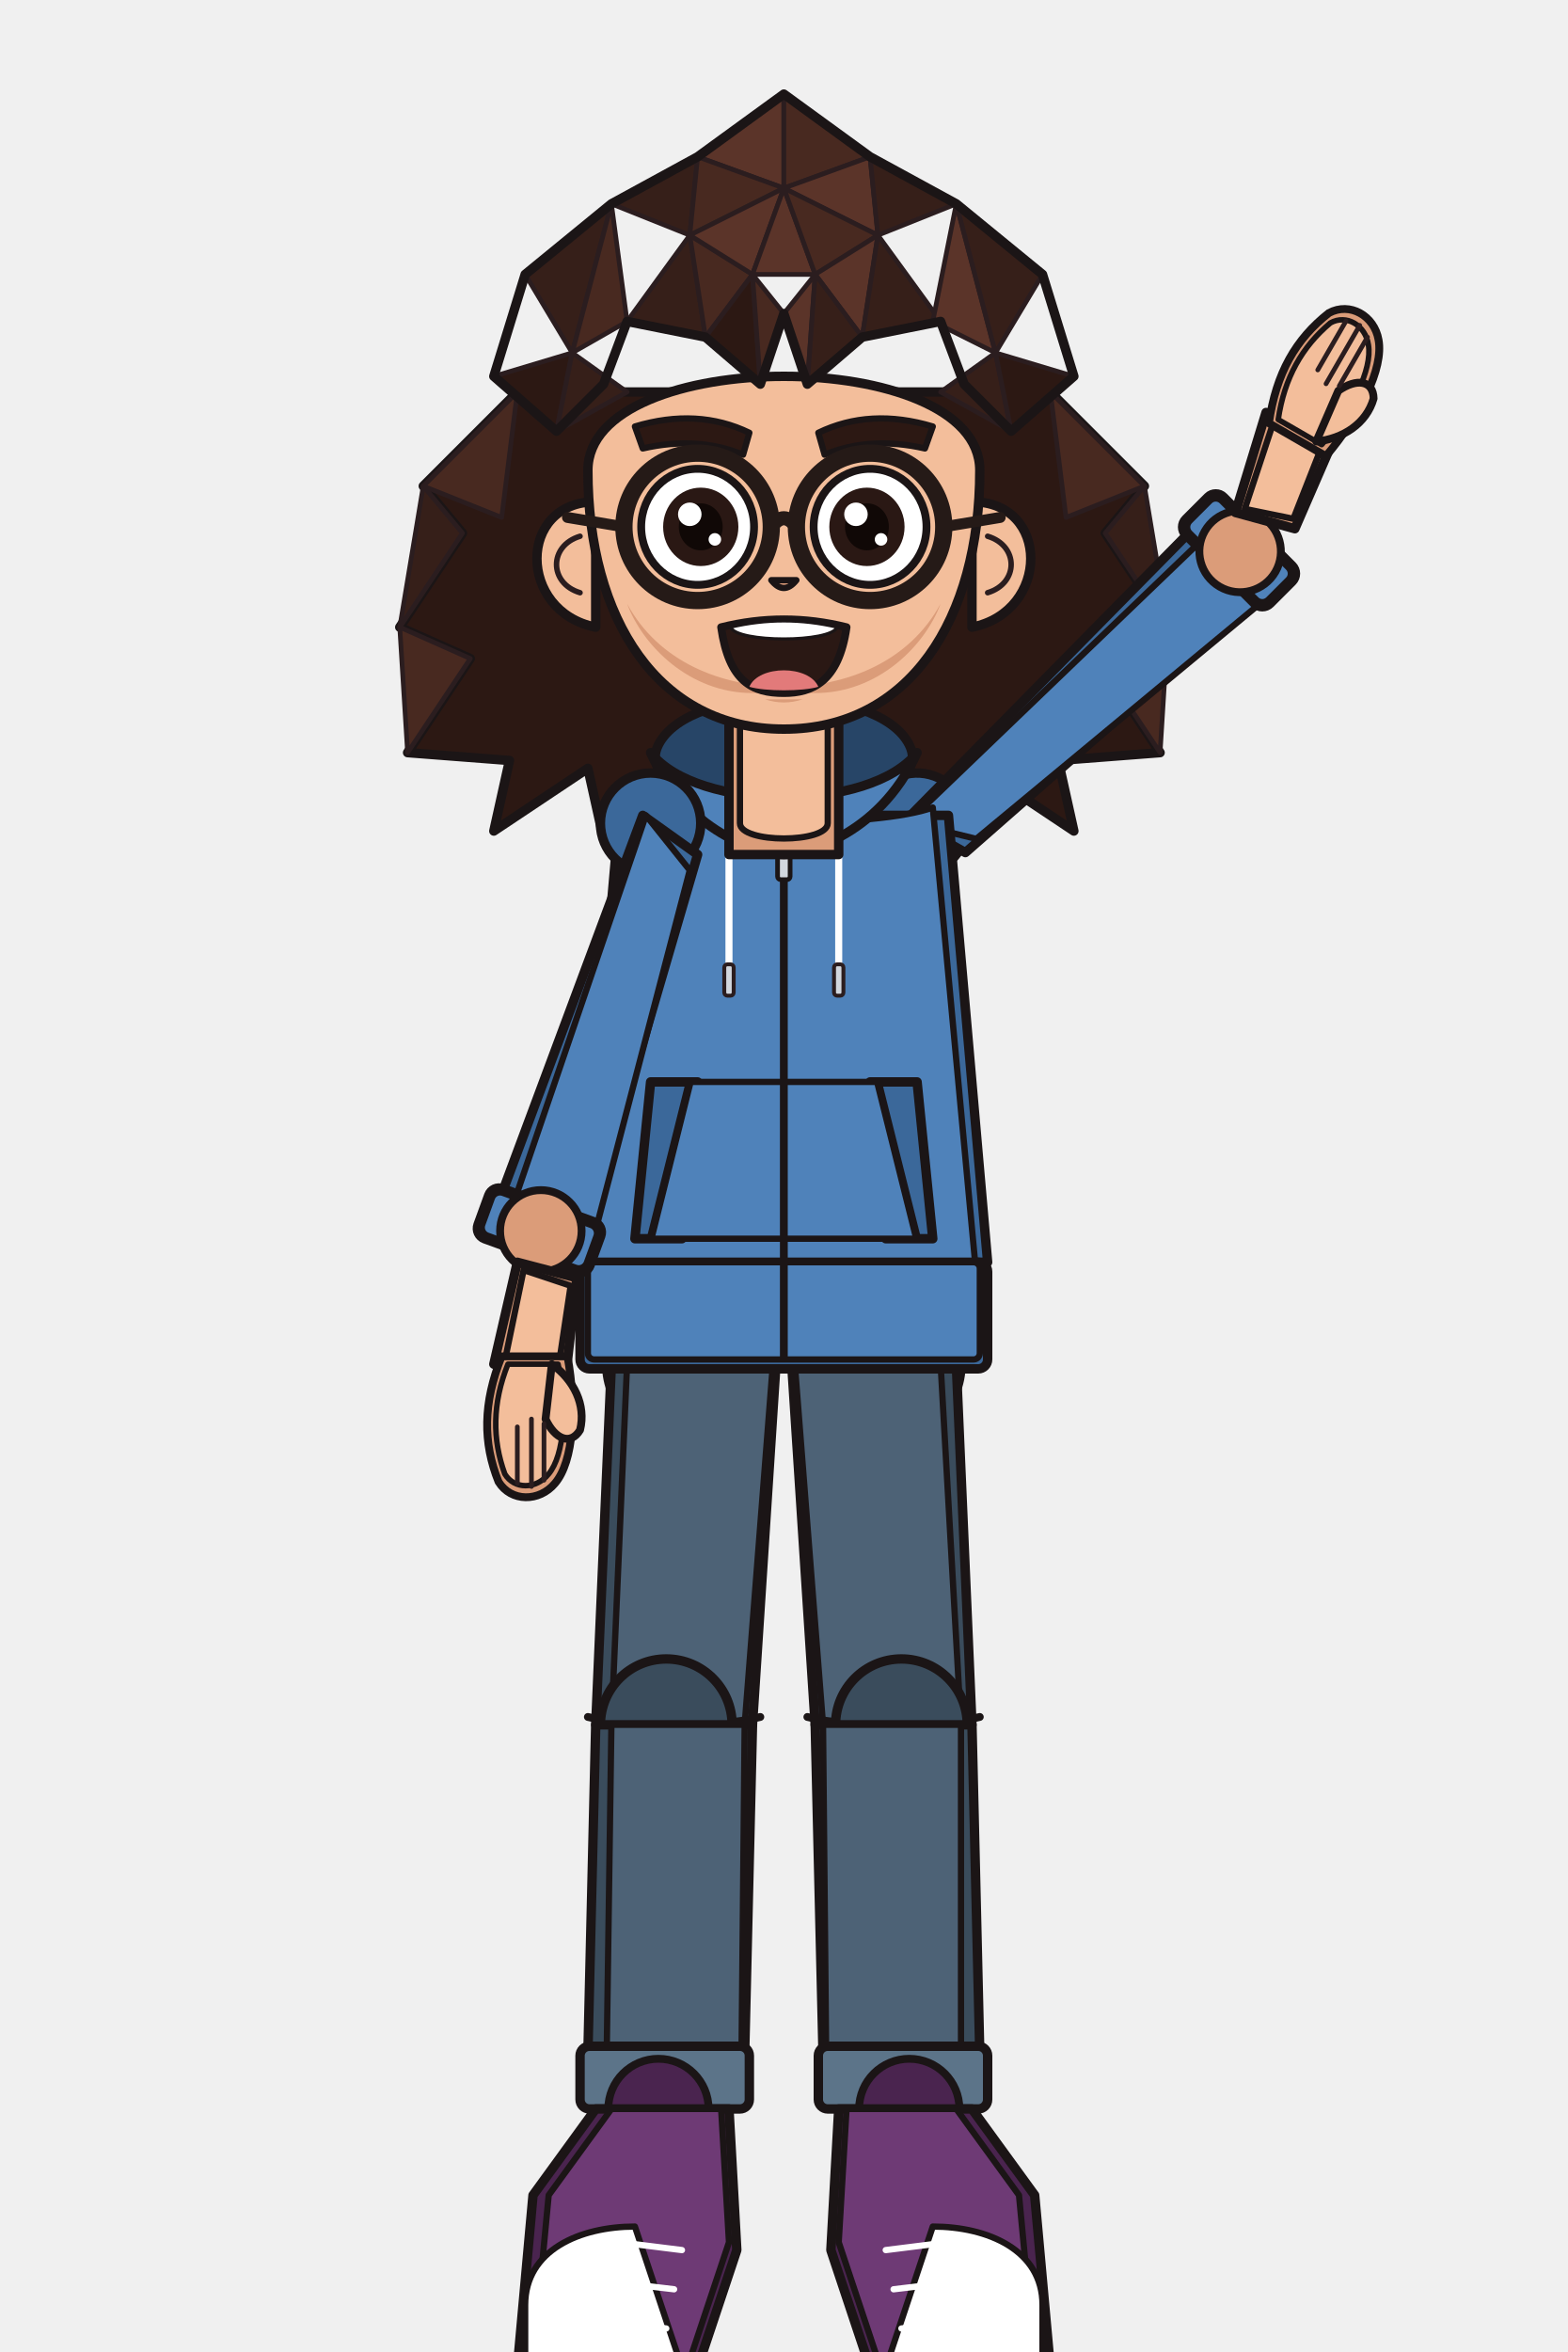
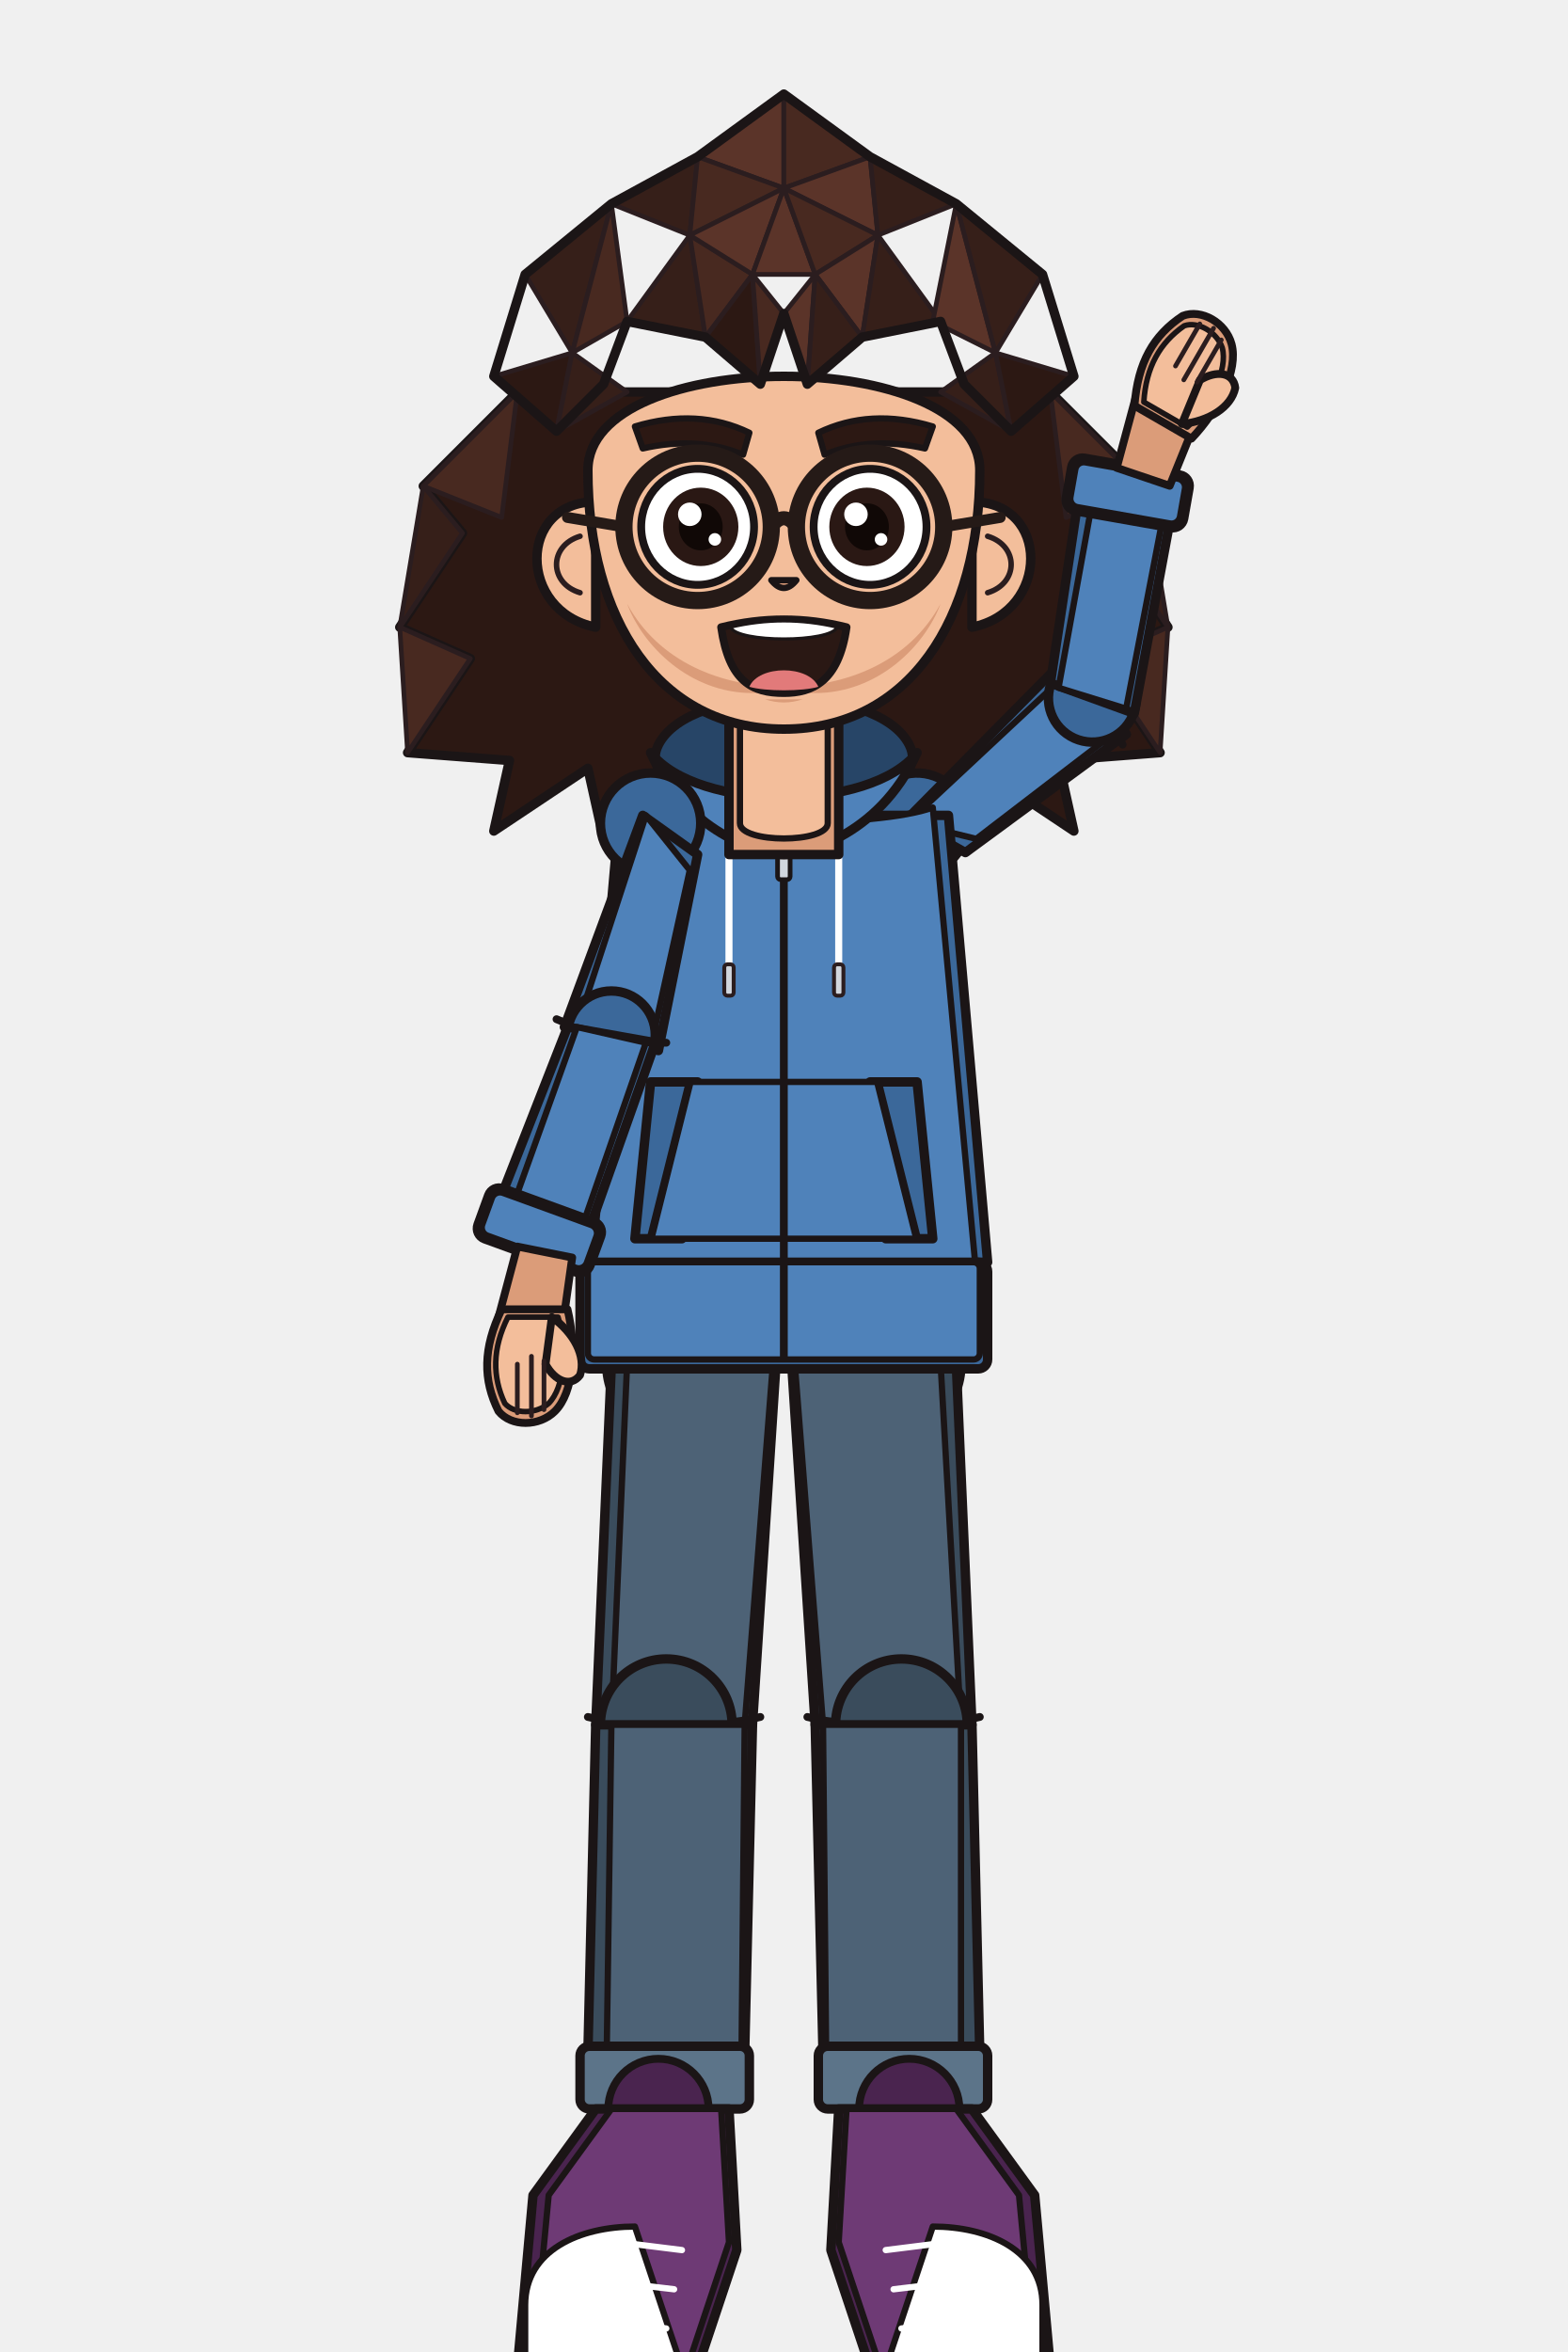
<svg xmlns="http://www.w3.org/2000/svg" viewBox="0 0 1000 1500" width="1000" height="1500">
  <rect width="1000" height="1500" fill="none" />
  <g id="character_root">
    <g id="fk_head_back" transform="rotate(0.0, 500, 500)">
      <g id="layer_head_back">
        <path fill="#2c1813" stroke="#1b1516" stroke-width="6" stroke-linecap="round" stroke-linejoin="round" d="M330 250 L270 310 L295 340 L255 400 L300 420 L260 480 L325 485 L315 530 L375 490 L385 535 L440 480 L500 505 L560 480 L615 535 L625 490 L685 530 L675 485 L740 480 L700 420 L745 400 L705 340 L730 310 L670 250 Z" />
        <polygon points="330,250 270,310 320,330" fill="#482920" stroke="#2b1d1f" stroke-width="3" stroke-linejoin="round" />
        <polygon points="270,310 295,340 255,400" fill="#361f19" stroke="#2b1d1f" stroke-width="3" stroke-linejoin="round" />
        <polygon points="255,400 300,420 260,480" fill="#482920" stroke="#2b1d1f" stroke-width="3" stroke-linejoin="round" />
        <polygon points="670,250 730,310 680,330" fill="#482920" stroke="#2b1d1f" stroke-width="3" stroke-linejoin="round" />
        <polygon points="730,310 705,340 745,400" fill="#361f19" stroke="#2b1d1f" stroke-width="3" stroke-linejoin="round" />
        <polygon points="745,400 700,420 740,480" fill="#482920" stroke="#2b1d1f" stroke-width="3" stroke-linejoin="round" />
      </g>
    </g>
    <g id="fk_leg_r" transform="rotate(0.0, 565, 870)">
      <g id="layer_leg_upper_right">
        <circle cx="565" cy="870" r="48" fill="#3a4c5c" stroke="#1b1516" stroke-width="6" />
        <path fill="#3a4c5c" stroke="#1b1516" stroke-width="6" stroke-linecap="round" stroke-linejoin="round" d="M505 870 L520 1100 L620 1100 L610 870 Z" />
        <path fill="#4d6276" stroke="#1b1516" stroke-width="4" stroke-linecap="round" stroke-linejoin="round" d="M507 870 L525 1100 L613 1100 L600 870 Z" />
        <path fill="#3a4c5c" stroke="#1b1516" stroke-width="5" stroke-linecap="round" d="M515 1095 Q570 1108 625 1095" />
      </g>
      <g id="fk_leg_lower_r" transform="rotate(0.0, 575, 1100)">
        <g id="layer_leg_lower_right">
          <circle cx="575" cy="1100" r="42" fill="#3a4c5c" stroke="#1b1516" stroke-width="6" />
          <path fill="#3a4c5c" stroke="#1b1516" stroke-width="6" stroke-linecap="round" stroke-linejoin="round" d="M520 1100 L525 1310 L625 1310 L620 1100 Z" />
          <path fill="#4d6276" stroke="#1b1516" stroke-width="4" stroke-linecap="round" stroke-linejoin="round" d="M525 1100 L527 1310 L613 1310 L613 1100 Z" />
          <rect x="522" y="1305" width="108" height="40" rx="6" fill="#5c7489" stroke="#1b1516" stroke-width="6" />
        </g>
        <g id="fk_shoe_r" transform="rotate(0.0, 580, 1345)">
          <g id="layer_shoe_right">
            <circle cx="580" cy="1345" r="32" fill="#4a244f" stroke="#1b1516" stroke-width="5" />
            <path fill="#4a244f" stroke="#1b1516" stroke-width="6" stroke-linecap="round" stroke-linejoin="round" d="M660 1400 L620 1345 L535 1345 L530 1435 L555 1510 L670 1510 Z" />
            <path fill="#6e3a75" stroke="#1b1516" stroke-width="4" stroke-linecap="round" stroke-linejoin="round" d="M650 1400 L610 1345 L540 1345 L535 1430 L560 1505 L660 1505 Z" />
            <path fill="#ffffff" stroke="#1b1516" stroke-width="4" stroke-linecap="round" stroke-linejoin="round" d="M665 1510 L665 1470 C665 1435 630 1420 595 1420 L565 1510 Z" />
            <line x1="605" y1="1430" x2="565" y2="1435" stroke="#ffffff" stroke-width="4" stroke-linecap="round" />
            <line x1="612" y1="1455" x2="570" y2="1460" stroke="#ffffff" stroke-width="4" stroke-linecap="round" />
            <line x1="622" y1="1480" x2="575" y2="1485" stroke="#ffffff" stroke-width="4" stroke-linecap="round" />
            <path fill="#eef1f5" stroke="#1b1516" stroke-width="6" stroke-linecap="round" stroke-linejoin="round" d="M675 1505 L550 1505 C540 1505 535 1520 540 1540 L675 1540 C685 1540 685 1505 675 1505 Z" />
          </g>
        </g>
      </g>
    </g>
    <g id="fk_leg_l" transform="rotate(0.0, 435, 870)">
      <g id="layer_leg_upper_left">
        <circle cx="435" cy="870" r="48" fill="#3a4c5c" stroke="#1b1516" stroke-width="6" />
        <path fill="#3a4c5c" stroke="#1b1516" stroke-width="6" stroke-linecap="round" stroke-linejoin="round" d="M390 870 L380 1100 L480 1100 L495 870 Z" />
        <path fill="#4d6276" stroke="#1b1516" stroke-width="4" stroke-linecap="round" stroke-linejoin="round" d="M400 870 L390 1100 L475 1100 L493 870 Z" />
        <path fill="#3a4c5c" stroke="#1b1516" stroke-width="5" stroke-linecap="round" d="M375 1095 Q430 1108 485 1095" />
      </g>
      <g id="fk_leg_lower_l" transform="rotate(0.0, 425, 1100)">
        <g id="layer_leg_lower_left">
          <circle cx="425" cy="1100" r="42" fill="#3a4c5c" stroke="#1b1516" stroke-width="6" />
          <path fill="#3a4c5c" stroke="#1b1516" stroke-width="6" stroke-linecap="round" stroke-linejoin="round" d="M380 1100 L375 1310 L475 1310 L480 1100 Z" />
          <path fill="#4d6276" stroke="#1b1516" stroke-width="4" stroke-linecap="round" stroke-linejoin="round" d="M390 1100 L387 1310 L473 1310 L475 1100 Z" />
          <rect x="370" y="1305" width="108" height="40" rx="6" fill="#5c7489" stroke="#1b1516" stroke-width="6" />
        </g>
        <g id="fk_shoe_l" transform="rotate(0.0, 420, 1345)">
          <g id="layer_shoe_left">
            <circle cx="420" cy="1345" r="32" fill="#4a244f" stroke="#1b1516" stroke-width="5" />
            <path fill="#4a244f" stroke="#1b1516" stroke-width="6" stroke-linecap="round" stroke-linejoin="round" d="M340 1400 L380 1345 L465 1345 L470 1435 L445 1510 L330 1510 Z" />
            <path fill="#6e3a75" stroke="#1b1516" stroke-width="4" stroke-linecap="round" stroke-linejoin="round" d="M350 1400 L390 1345 L460 1345 L465 1430 L440 1505 L340 1505 Z" />
            <path fill="#ffffff" stroke="#1b1516" stroke-width="4" stroke-linecap="round" stroke-linejoin="round" d="M335 1510 L335 1470 C335 1435 370 1420 405 1420 L435 1510 Z" />
            <line x1="395" y1="1430" x2="435" y2="1435" stroke="#ffffff" stroke-width="4" stroke-linecap="round" />
            <line x1="388" y1="1455" x2="430" y2="1460" stroke="#ffffff" stroke-width="4" stroke-linecap="round" />
            <line x1="378" y1="1480" x2="425" y2="1485" stroke="#ffffff" stroke-width="4" stroke-linecap="round" />
            <path fill="#eef1f5" stroke="#1b1516" stroke-width="6" stroke-linecap="round" stroke-linejoin="round" d="M325 1505 L450 1505 C460 1505 465 1520 460 1540 L325 1540 C315 1540 315 1505 325 1505 Z" />
          </g>
        </g>
      </g>
    </g>
    <g id="fk_arm_r" transform="rotate(-115.0, 585, 525)">
      <g id="layer_arm_upper_right">
        <circle cx="585" cy="525" r="32" fill="#3b689a" stroke="#1b1516" stroke-width="6" />
-         <path fill="#3b689a" stroke="#1b1516" stroke-width="6" stroke-linecap="round" stroke-linejoin="round" d="M590 520 L685 775 L628 795 L555 545 Z" />
-         <path fill="#4f82ba" stroke="#1b1516" stroke-width="4" stroke-linecap="round" stroke-linejoin="round" d="M588 520 L675 775 L622 792 L560 555 Z" />
-         <g transform="rotate(-20, 655, 785)">
-           <rect x="618" y="768" width="76" height="34" rx="7" fill="#3b689a" stroke="#1b1516" stroke-width="6" />
-           <rect x="621" y="771" width="70" height="28" rx="5" fill="#4f82ba" stroke="#1b1516" stroke-width="3" />
-         </g>
-       </g>
-       <g id="fk_arm_lower_r" transform="rotate(-35.0, 655, 785)">
+         <path fill="#3b689a" stroke="#1b1516" stroke-width="6" stroke-linecap="round" stroke-linejoin="round" d="M590 520 L640 655 L580 670 L555 545 Z" />
+         <path fill="#4f82ba" stroke="#1b1516" stroke-width="4" stroke-linecap="round" stroke-linejoin="round" d="M588 520 L632 655 L585 668 L560 555 Z" />
+         <path fill="#3b689a" stroke="#1b1516" stroke-width="5" stroke-linecap="round" d="M645 650 Q610 665 575 665" />
+       </g>
+       <g id="fk_arm_lower_r" transform="rotate(-35.0, 610, 660)">
        <g id="layer_arm_lower_right">
-           <circle cx="655" cy="785" r="26" fill="#db9c79" stroke="#1b1516" stroke-width="5" />
-           <path fill="#db9c79" stroke="#1b1516" stroke-width="6" stroke-linecap="round" stroke-linejoin="round" d="M670 805 L685 870 L640 885 L632 815 Z" />
-           <path fill="#f3be9b" stroke="#1b1516" stroke-width="4" stroke-linecap="round" stroke-linejoin="round" d="M666 810 L678 868 L645 880 L636 820 Z" />
+           <circle cx="610" cy="660" r="28" fill="#3b689a" stroke="#1b1516" stroke-width="6" />
+           <path fill="#3b689a" stroke="#1b1516" stroke-width="6" stroke-linecap="round" stroke-linejoin="round" d="M638 655 L685 775 L628 795 L582 665 Z" />
+           <path fill="#4f82ba" stroke="#1b1516" stroke-width="4" stroke-linecap="round" stroke-linejoin="round" d="M632 655 L675 775 L632 792 L588 665 Z" />
+           <g transform="rotate(-20, 655, 785)">
+             <rect x="618" y="768" width="76" height="34" rx="7" fill="#3b689a" stroke="#1b1516" stroke-width="6" />
+             <rect x="621" y="771" width="70" height="28" rx="5" fill="#4f82ba" stroke="#1b1516" stroke-width="3" />
+           </g>
          <g id="boy_hand_r">
-             <path fill="#db9c79" stroke="#1b1516" stroke-width="5" stroke-linecap="round" stroke-linejoin="round" d="M680 865 C692 895 692 920 682 945 C674 958 656 958 646 946 C634 932 632 898 638 865 Z" />
-             <path fill="#f3be9b" stroke="#1b1516" stroke-width="3.5" stroke-linecap="round" stroke-linejoin="round" d="M676 870 C686 895 686 918 678 940 C672 950 658 950 650 940 C640 928 638 898 644 870 Z" />
-             <path fill="#f3be9b" stroke="#1b1516" stroke-width="5" stroke-linecap="round" stroke-linejoin="round" d="M648 870 C634 880 626 896 630 912 C636 922 646 918 652 905 Z" />
-             <line x1="670" y1="946" x2="670" y2="910" stroke="#2b1d1f" stroke-width="3" stroke-linecap="round" />
-             <line x1="661" y1="948" x2="661" y2="905" stroke="#2b1d1f" stroke-width="3" stroke-linecap="round" />
-             <line x1="653" y1="944" x2="653" y2="908" stroke="#2b1d1f" stroke-width="3" stroke-linecap="round" />
+             <path fill="#db9c79" stroke="#1b1516" stroke-width="5" stroke-linecap="round" stroke-linejoin="round" d="M670 795 L682 840 L642 852 L635 802 Z" />
+             <path fill="#db9c79" stroke="#1b1516" stroke-width="5" stroke-linecap="round" stroke-linejoin="round" d="M680 835 C692 860 692 880 682 900 C674 910 656 910 646 900 C634 888 632 860 638 835 Z" />
+             <path fill="#f3be9b" stroke="#1b1516" stroke-width="3.5" stroke-linecap="round" stroke-linejoin="round" d="M676 840 C686 860 686 878 678 895 C672 902 658 902 650 895 C640 885 638 860 644 840 Z" />
+             <path fill="#f3be9b" stroke="#1b1516" stroke-width="5" stroke-linecap="round" stroke-linejoin="round" d="M648 840 C634 850 626 865 630 877 C636 885 646 881 652 870 Z" />
+             <line x1="670" y1="901" x2="670" y2="870" stroke="#2b1d1f" stroke-width="3" stroke-linecap="round" />
+             <line x1="661" y1="903" x2="661" y2="865" stroke="#2b1d1f" stroke-width="3" stroke-linecap="round" />
+             <line x1="653" y1="899" x2="653" y2="868" stroke="#2b1d1f" stroke-width="3" stroke-linecap="round" />
          </g>
        </g>
      </g>
    </g>
    <g id="layer_torso">
      <path fill="#274567" stroke="#1b1516" stroke-width="6" stroke-linecap="round" stroke-linejoin="round" d="M420 475 C440 435 560 435 580 475 C605 525 395 525 420 475 Z" />
      <path fill="#3b689a" stroke="#1b1516" stroke-width="6" stroke-linecap="round" stroke-linejoin="round" d="M395 520 L370 805 L630 805 L605 520 Z" />
      <path fill="#4f82ba" stroke="#1b1516" stroke-width="4" stroke-linecap="round" stroke-linejoin="round" d="M405 515 C440 528 560 528 595 515 L622 805 L378 805 Z" />
      <rect x="370" y="805" width="260" height="68" rx="6" fill="#3b689a" stroke="#1b1516" stroke-width="6" />
      <rect x="375" y="805" width="250" height="62" rx="4" fill="#4f82ba" stroke="#1b1516" stroke-width="4" />
      <path fill="#3b689a" stroke="#1b1516" stroke-width="6" stroke-linecap="round" stroke-linejoin="round" d="M415 690 L445 690 L435 790 L405 790 Z" />
      <path fill="#3b689a" stroke="#1b1516" stroke-width="6" stroke-linecap="round" stroke-linejoin="round" d="M585 690 L555 690 L565 790 L595 790 Z" />
      <path fill="#4f82ba" stroke="#1b1516" stroke-width="4" stroke-linecap="round" stroke-linejoin="round" d="M440 690 L560 690 L585 790 L415 790 Z" />
      <line x1="415" y1="790" x2="440" y2="690" stroke="#1b1516" stroke-width="5" stroke-linecap="round" />
      <line x1="585" y1="790" x2="560" y2="690" stroke="#1b1516" stroke-width="5" stroke-linecap="round" />
      <line x1="500" y1="535" x2="500" y2="865" stroke="#1b1516" stroke-width="5" stroke-linecap="round" />
      <rect x="496" y="545" width="8" height="16" rx="2" fill="#d2d7de" stroke="#1b1516" stroke-width="3" />
      <path fill="#4f82ba" stroke="#1b1516" stroke-width="6" stroke-linecap="round" stroke-linejoin="round" d="M415 480 C440 535 490 545 500 545 C510 545 560 535 585 480 C555 518 445 518 415 480 Z" />
      <path fill="none" stroke="#ffffff" stroke-width="4.5" stroke-linecap="round" d="M465 535 L465 615" />
      <rect x="462" y="615" width="6" height="20" rx="2" fill="#d2d7de" stroke="#2b1d1f" stroke-width="2.5" />
      <path fill="none" stroke="#ffffff" stroke-width="4.5" stroke-linecap="round" d="M535 535 L535 615" />
      <rect x="532" y="615" width="6" height="20" rx="2" fill="#d2d7de" stroke="#2b1d1f" stroke-width="2.5" />
    </g>
    <g id="fk_head_base" transform="rotate(0.0, 500, 500)">
      <g id="layer_head_base">
        <path fill="#db9c79" stroke="#1b1516" stroke-width="6" stroke-linecap="round" stroke-linejoin="round" d="M465 440 L465 545 L535 545 L535 440 Z" />
        <path fill="#f3be9b" stroke="#1b1516" stroke-width="4" stroke-linecap="round" stroke-linejoin="round" d="M472 440 L472 525 C472 538 528 538 528 525 L528 440 Z" />
        <path fill="#f3be9b" stroke="#1b1516" stroke-width="6" stroke-linecap="round" stroke-linejoin="round" d="M380 320 C330 320 330 390 380 400 Z" />
        <path fill="none" stroke="#2b1d1f" stroke-width="3.5" stroke-linecap="round" d="M370 342 C350 348 350 372 370 378" />
        <path fill="#f3be9b" stroke="#1b1516" stroke-width="6" stroke-linecap="round" stroke-linejoin="round" d="M620 320 C670 320 670 390 620 400 Z" />
        <path fill="none" stroke="#2b1d1f" stroke-width="3.5" stroke-linecap="round" d="M630 342 C650 348 650 372 630 378" />
        <path fill="#f3be9b" stroke="#1b1516" stroke-width="6" stroke-linecap="round" stroke-linejoin="round" d="M375 300 C375 220 625 220 625 300 C625 395 580 465 500 465 C420 465 375 395 375 300 Z" />
        <path fill="#db9c79" d="M480 442 C440 442 410 412 400 385 C420 422 460 438 500 438 C540 438 580 422 600 385 C590 412 560 442 520 442 Z" />
        <path fill="#2c1813" stroke="#1b1516" stroke-width="4" stroke-linecap="round" stroke-linejoin="round" d="M405 272 Q445 260 478 276 L474 290 Q445 278 410 286 Z" />
        <path fill="#2c1813" stroke="#1b1516" stroke-width="4" stroke-linecap="round" stroke-linejoin="round" d="M595 272 Q555 260 522 276 L526 290 Q555 278 590 286 Z" />
        <path fill="#db9c79" stroke="#1b1516" stroke-width="4" stroke-linecap="round" stroke-linejoin="round" d="M492 370 Q500 380 508 370 Z" />
        <circle cx="445" cy="336" r="47" fill="none" stroke="#251a17" stroke-width="11" />
        <circle cx="555" cy="336" r="47" fill="none" stroke="#251a17" stroke-width="11" />
        <path fill="none" stroke="#251a17" stroke-width="9" stroke-linecap="round" d="M492 336 Q500 325 508 336" />
        <line x1="398" y1="336" x2="362" y2="330" stroke="#251a17" stroke-width="7" stroke-linecap="round" />
        <line x1="602" y1="336" x2="638" y2="330" stroke="#251a17" stroke-width="7" stroke-linecap="round" />
        <polygon points="500,60 445,100 500,120" fill="#5b3429" stroke="#2b1d1f" stroke-width="3" stroke-linejoin="round" />
        <polygon points="500,60 500,120 555,100" fill="#482920" stroke="#2b1d1f" stroke-width="3" stroke-linejoin="round" />
        <polygon points="445,100 390,130 440,150" fill="#361f19" stroke="#2b1d1f" stroke-width="3" stroke-linejoin="round" />
        <polygon points="445,100 440,150 500,120" fill="#482920" stroke="#2b1d1f" stroke-width="3" stroke-linejoin="round" />
        <polygon points="555,100 500,120 560,150" fill="#5b3429" stroke="#2b1d1f" stroke-width="3" stroke-linejoin="round" />
        <polygon points="555,100 610,130 560,150" fill="#361f19" stroke="#2b1d1f" stroke-width="3" stroke-linejoin="round" />
        <polygon points="440,150 400,205 450,215" fill="#361f19" stroke="#2b1d1f" stroke-width="3" stroke-linejoin="round" />
        <polygon points="440,150 450,215 480,175" fill="#482920" stroke="#2b1d1f" stroke-width="3" stroke-linejoin="round" />
        <polygon points="500,120 440,150 480,175" fill="#5b3429" stroke="#2b1d1f" stroke-width="3" stroke-linejoin="round" />
        <polygon points="500,120 480,175 520,175" fill="#5b3429" stroke="#2b1d1f" stroke-width="3" stroke-linejoin="round" />
        <polygon points="500,120 520,175 560,150" fill="#482920" stroke="#2b1d1f" stroke-width="3" stroke-linejoin="round" />
        <polygon points="560,150 520,175 550,215" fill="#5b3429" stroke="#2b1d1f" stroke-width="3" stroke-linejoin="round" />
        <polygon points="560,150 550,215 600,205" fill="#361f19" stroke="#2b1d1f" stroke-width="3" stroke-linejoin="round" />
        <polygon points="480,175 450,215 485,245" fill="#2c1813" stroke="#2b1d1f" stroke-width="3" stroke-linejoin="round" />
        <polygon points="480,175 485,245 500,200" fill="#482920" stroke="#2b1d1f" stroke-width="3" stroke-linejoin="round" />
        <polygon points="520,175 500,200 515,245" fill="#5b3429" stroke="#2b1d1f" stroke-width="3" stroke-linejoin="round" />
        <polygon points="520,175 515,245 550,215" fill="#361f19" stroke="#2b1d1f" stroke-width="3" stroke-linejoin="round" />
        <polygon points="390,130 335,175 365,225" fill="#361f19" stroke="#2b1d1f" stroke-width="3" stroke-linejoin="round" />
        <polygon points="390,130 365,225 400,205" fill="#482920" stroke="#2b1d1f" stroke-width="3" stroke-linejoin="round" />
        <polygon points="365,225 315,240 355,275" fill="#2c1813" stroke="#2b1d1f" stroke-width="3" stroke-linejoin="round" />
        <polygon points="365,225 355,275 400,250" fill="#361f19" stroke="#2b1d1f" stroke-width="3" stroke-linejoin="round" />
        <polygon points="610,130 595,205 635,225" fill="#5b3429" stroke="#2b1d1f" stroke-width="3" stroke-linejoin="round" />
        <polygon points="610,130 635,225 665,175" fill="#361f19" stroke="#2b1d1f" stroke-width="3" stroke-linejoin="round" />
        <polygon points="635,225 600,250 645,275" fill="#361f19" stroke="#2b1d1f" stroke-width="3" stroke-linejoin="round" />
        <polygon points="635,225 645,275 685,240" fill="#2c1813" stroke="#2b1d1f" stroke-width="3" stroke-linejoin="round" />
        <path fill="none" stroke="#1b1516" stroke-width="6" stroke-linecap="round" stroke-linejoin="round" d="M500 60 L445 100 L390 130 L335 175 L315 240 L355 275 L385 245 L400 205 L450 215 L485 245 L500 200 L515 245 L550 215 L600 205 L615 245 L645 275 L685 240 L665 175 L610 130 L555 100 Z" />
      </g>
      <g id="layer_eyes_open">
        <ellipse cx="445" cy="336" rx="36" ry="37" fill="#ffffff" stroke="#1b1516" stroke-width="5" />
        <ellipse cx="447" cy="336" rx="24" ry="25" fill="#2a1814" />
        <ellipse cx="447" cy="336" rx="14" ry="15" fill="#100806" />
        <circle cx="440" cy="328" r="7.5" fill="#ffffff" />
        <circle cx="456" cy="344" r="4" fill="#ffffff" />
        <ellipse cx="555" cy="336" rx="36" ry="37" fill="#ffffff" stroke="#1b1516" stroke-width="5" />
        <ellipse cx="553" cy="336" rx="24" ry="25" fill="#2a1814" />
        <ellipse cx="553" cy="336" rx="14" ry="15" fill="#100806" />
        <circle cx="546" cy="328" r="7.5" fill="#ffffff" />
        <circle cx="562" cy="344" r="4" fill="#ffffff" />
      </g>
      <g id="layer_mouth_open_smile">
        <path fill="#2a1814" stroke="#1b1516" stroke-width="5" stroke-linecap="round" stroke-linejoin="round" d="M460 400 Q500 390 540 400 C535 435 518 442 500 442 C480 442 465 435 460 400 Z" />
        <path fill="#ffffff" stroke="#1b1516" stroke-width="2" d="M466 400 Q500 392 534 400 C530 410 470 410 466 400 Z" />
        <path fill="#e27a7a" d="M478 438 C484 424 516 424 522 438 C512 441 488 441 478 438 Z" />
        <path fill="#db9c79" d="M488 446 Q500 450 512 446 Z" />
      </g>
    </g>
    <g id="fk_arm_l" transform="rotate(0.0, 415, 525)">
      <g id="layer_arm_upper_left">
        <circle cx="415" cy="525" r="32" fill="#3b689a" stroke="#1b1516" stroke-width="6" />
-         <path fill="#3b689a" stroke="#1b1516" stroke-width="6" stroke-linecap="round" stroke-linejoin="round" d="M410 520 L315 775 L372 795 L445 545 Z" />
-         <path fill="#4f82ba" stroke="#1b1516" stroke-width="4" stroke-linecap="round" stroke-linejoin="round" d="M412 520 L325 775 L378 792 L440 555 Z" />
-         <g transform="rotate(20, 345, 785)">
-           <rect x="306" y="768" width="76" height="34" rx="7" fill="#3b689a" stroke="#1b1516" stroke-width="6" />
-           <rect x="309" y="771" width="70" height="28" rx="5" fill="#4f82ba" stroke="#1b1516" stroke-width="3" />
-         </g>
-       </g>
-       <g id="fk_arm_lower_l" transform="rotate(0.0, 345, 785)">
+         <path fill="#3b689a" stroke="#1b1516" stroke-width="6" stroke-linecap="round" stroke-linejoin="round" d="M410 520 L360 655 L420 670 L445 545 Z" />
+         <path fill="#4f82ba" stroke="#1b1516" stroke-width="4" stroke-linecap="round" stroke-linejoin="round" d="M412 520 L368 655 L415 668 L440 555 Z" />
+         <path fill="#3b689a" stroke="#1b1516" stroke-width="5" stroke-linecap="round" d="M355 650 Q390 665 425 665" />
+       </g>
+       <g id="fk_arm_lower_l" transform="rotate(0.0, 390, 660)">
        <g id="layer_arm_lower_left">
-           <circle cx="345" cy="785" r="26" fill="#db9c79" stroke="#1b1516" stroke-width="5" />
-           <path fill="#db9c79" stroke="#1b1516" stroke-width="6" stroke-linecap="round" stroke-linejoin="round" d="M330 805 L315 870 L360 885 L368 815 Z" />
-           <path fill="#f3be9b" stroke="#1b1516" stroke-width="4" stroke-linecap="round" stroke-linejoin="round" d="M334 810 L322 868 L355 880 L364 820 Z" />
+           <circle cx="390" cy="660" r="28" fill="#3b689a" stroke="#1b1516" stroke-width="6" />
+           <path fill="#3b689a" stroke="#1b1516" stroke-width="6" stroke-linecap="round" stroke-linejoin="round" d="M362 655 L315 775 L372 795 L418 665 Z" />
+           <path fill="#4f82ba" stroke="#1b1516" stroke-width="4" stroke-linecap="round" stroke-linejoin="round" d="M368 655 L325 775 L368 792 L412 665 Z" />
+           <g transform="rotate(20, 345, 785)">
+             <rect x="306" y="768" width="76" height="34" rx="7" fill="#3b689a" stroke="#1b1516" stroke-width="6" />
+             <rect x="309" y="771" width="70" height="28" rx="5" fill="#4f82ba" stroke="#1b1516" stroke-width="3" />
+           </g>
          <g id="boy_hand_l">
-             <path fill="#db9c79" stroke="#1b1516" stroke-width="5" stroke-linecap="round" stroke-linejoin="round" d="M320 865 C308 895 308 920 318 945 C326 958 344 958 354 946 C366 932 368 898 362 865 Z" />
-             <path fill="#f3be9b" stroke="#1b1516" stroke-width="3.5" stroke-linecap="round" stroke-linejoin="round" d="M324 870 C314 895 314 918 322 940 C328 950 342 950 350 940 C360 928 362 898 356 870 Z" />
-             <path fill="#f3be9b" stroke="#1b1516" stroke-width="5" stroke-linecap="round" stroke-linejoin="round" d="M352 870 C366 880 374 896 370 912 C364 922 354 918 348 905 Z" />
-             <line x1="330" y1="946" x2="330" y2="910" stroke="#2b1d1f" stroke-width="3" stroke-linecap="round" />
-             <line x1="339" y1="948" x2="339" y2="905" stroke="#2b1d1f" stroke-width="3" stroke-linecap="round" />
-             <line x1="347" y1="944" x2="347" y2="908" stroke="#2b1d1f" stroke-width="3" stroke-linecap="round" />
+             <path fill="#db9c79" stroke="#1b1516" stroke-width="5" stroke-linecap="round" stroke-linejoin="round" d="M330 795 L318 840 L358 852 L365 802 Z" />
+             <path fill="#db9c79" stroke="#1b1516" stroke-width="5" stroke-linecap="round" stroke-linejoin="round" d="M320 835 C308 860 308 880 318 900 C326 910 344 910 354 900 C366 888 368 860 362 835 Z" />
+             <path fill="#f3be9b" stroke="#1b1516" stroke-width="3.5" stroke-linecap="round" stroke-linejoin="round" d="M324 840 C314 860 314 878 322 895 C328 902 342 902 350 895 C360 885 362 860 356 840 Z" />
+             <path fill="#f3be9b" stroke="#1b1516" stroke-width="5" stroke-linecap="round" stroke-linejoin="round" d="M352 840 C366 850 374 865 370 877 C364 885 354 881 348 870 Z" />
+             <line x1="330" y1="901" x2="330" y2="870" stroke="#2b1d1f" stroke-width="3" stroke-linecap="round" />
+             <line x1="339" y1="903" x2="339" y2="865" stroke="#2b1d1f" stroke-width="3" stroke-linecap="round" />
+             <line x1="347" y1="899" x2="347" y2="868" stroke="#2b1d1f" stroke-width="3" stroke-linecap="round" />
          </g>
        </g>
      </g>
    </g>
  </g>
</svg>
